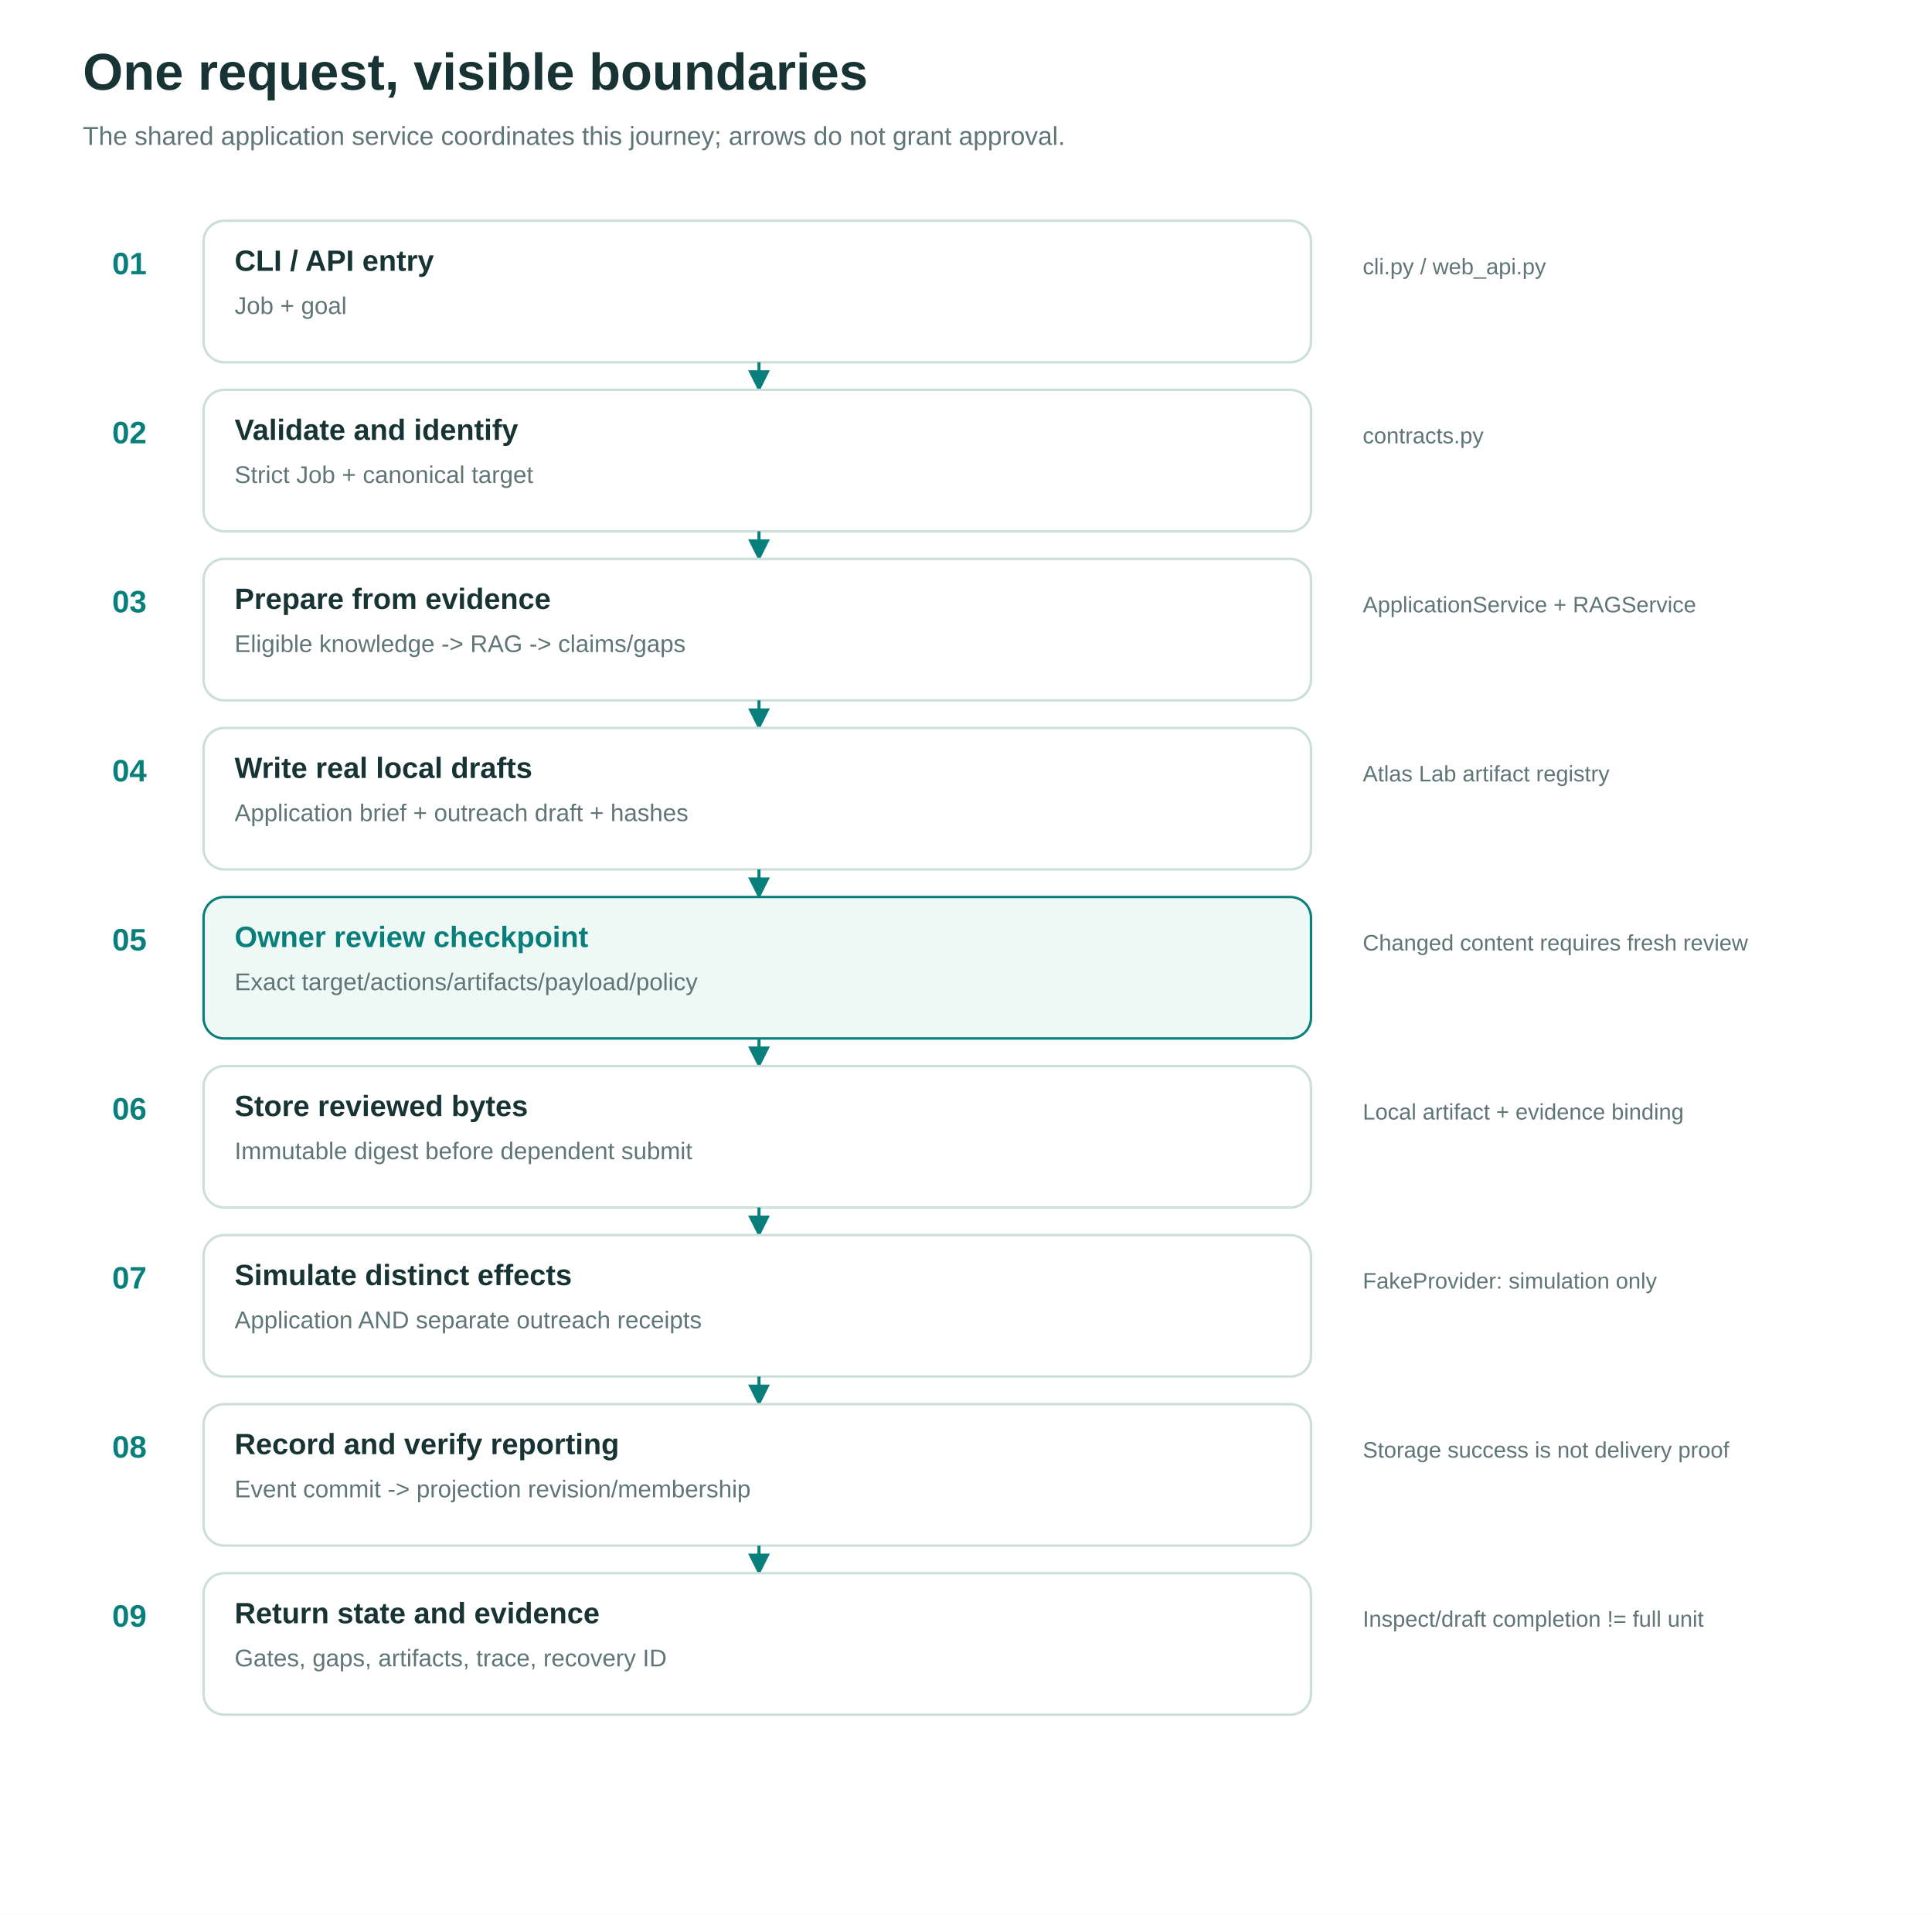
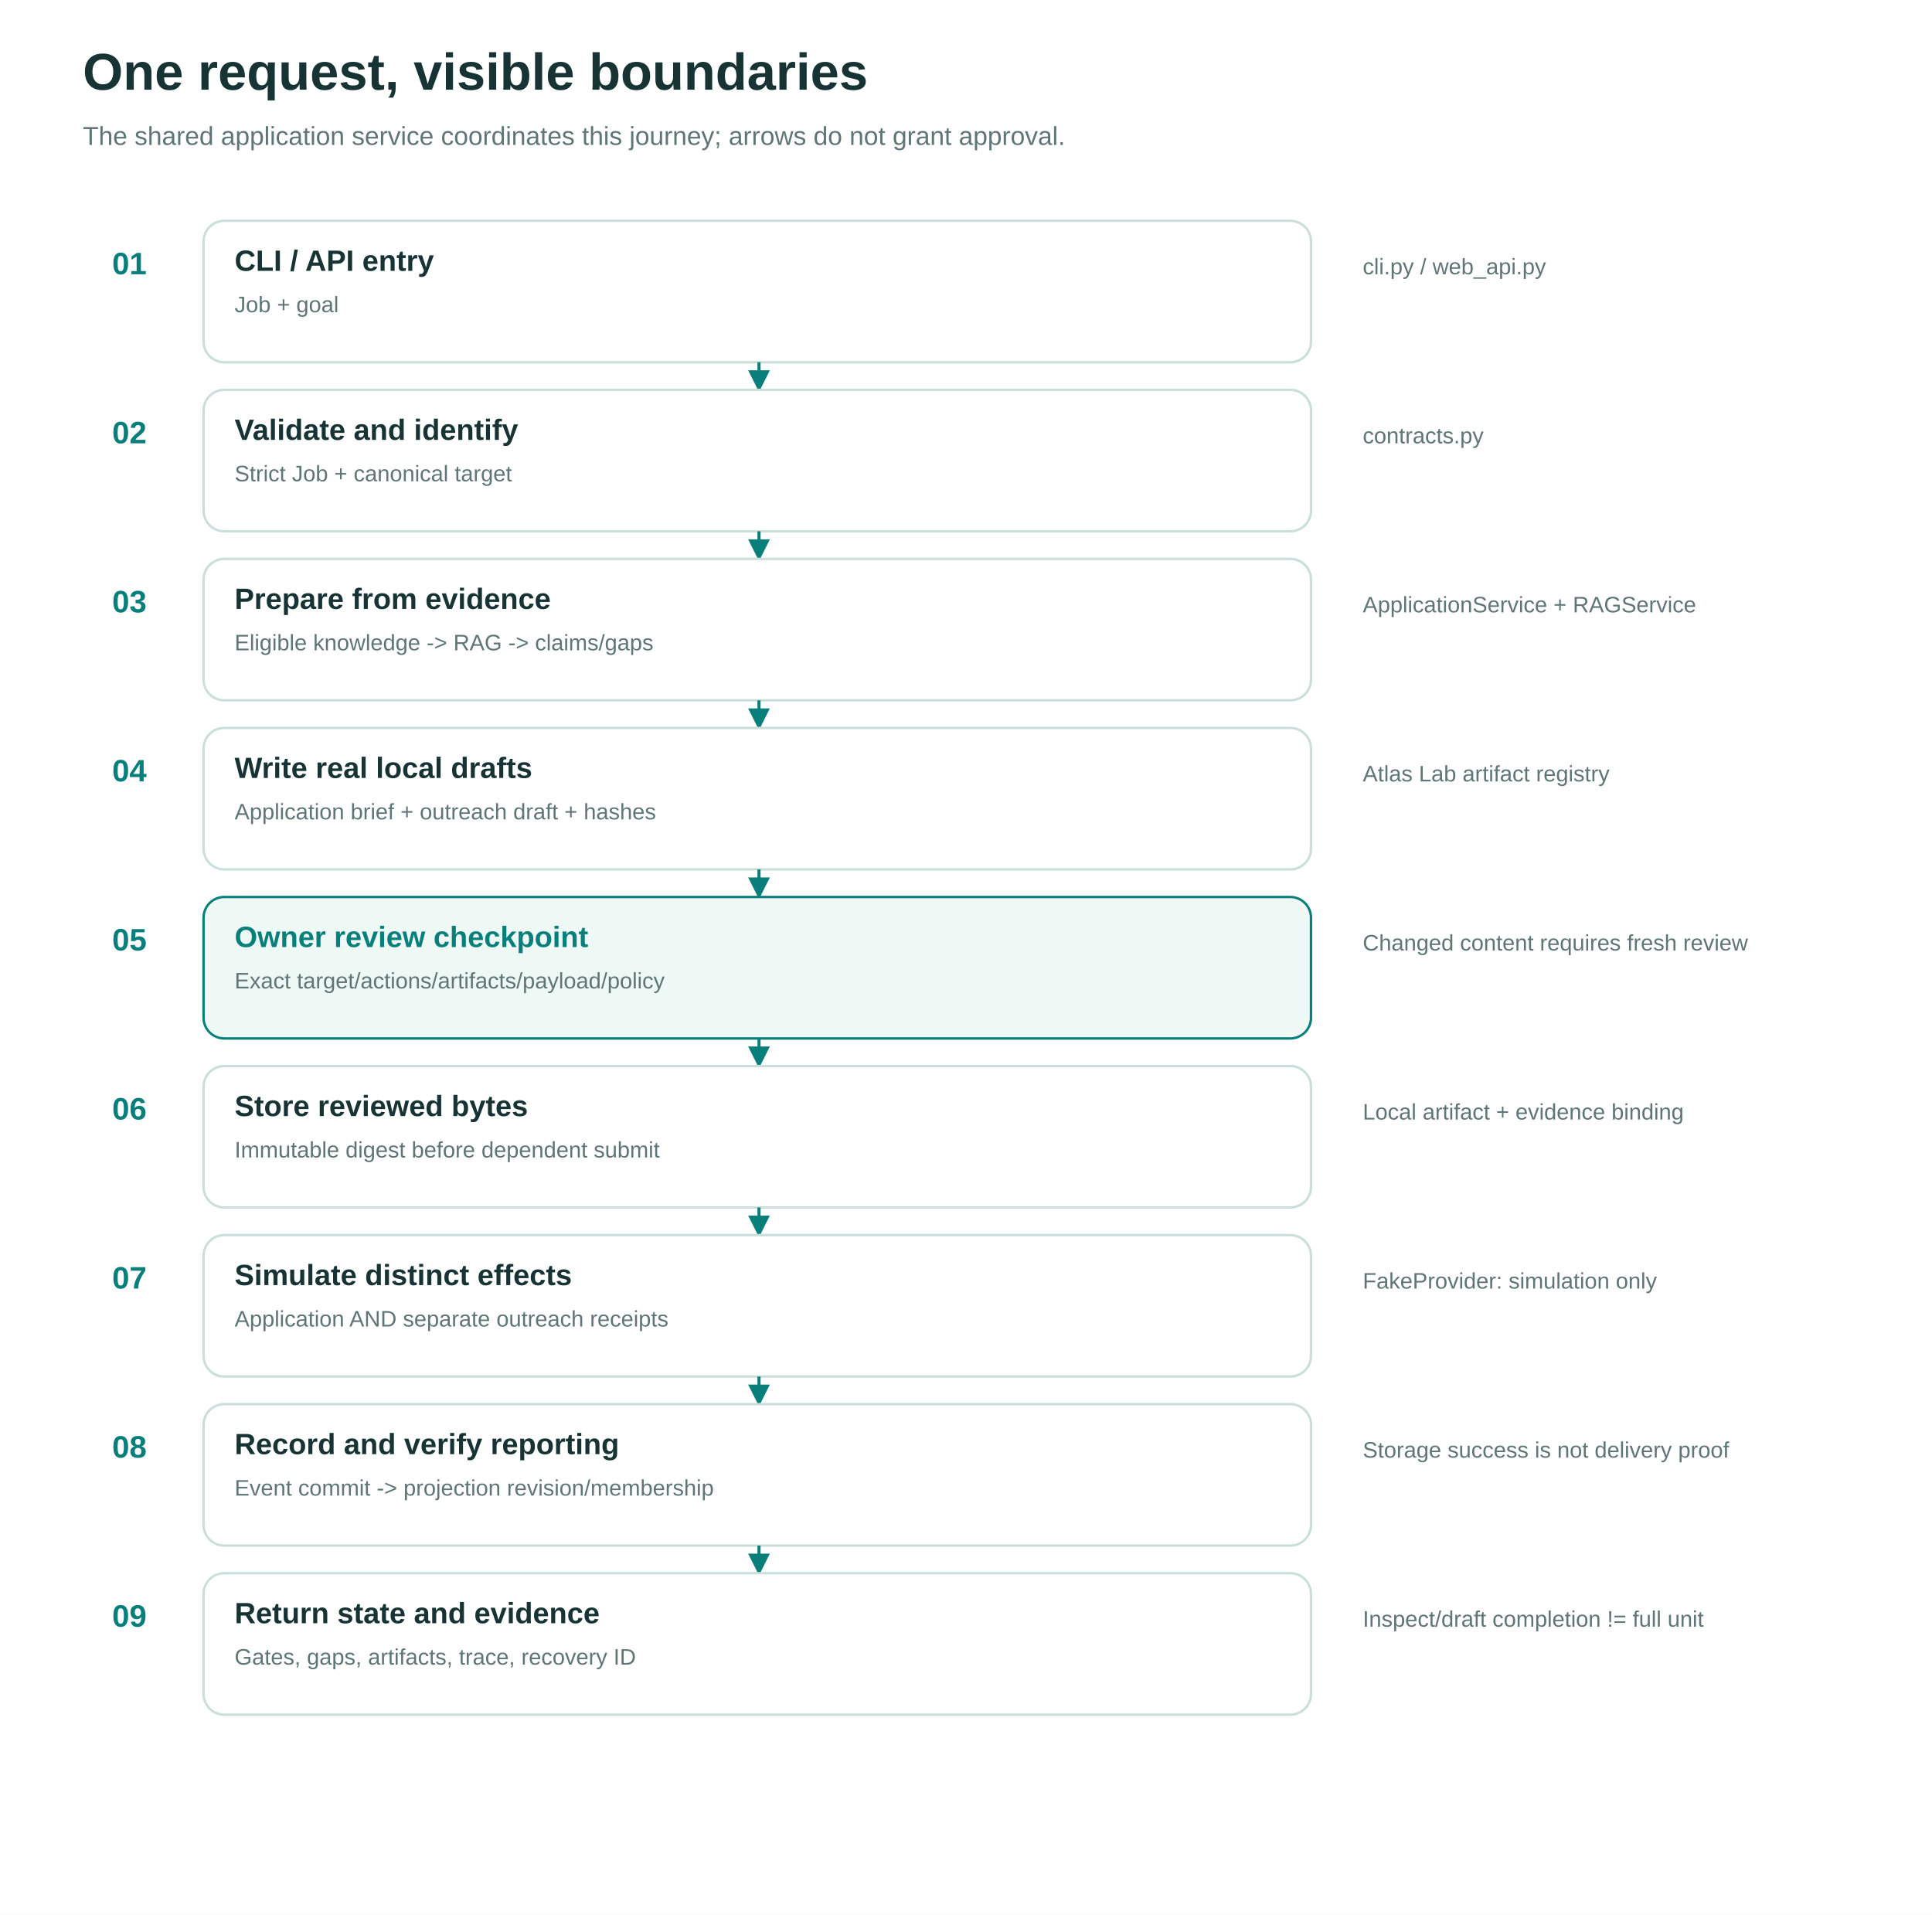
<svg xmlns="http://www.w3.org/2000/svg" width="1120" height="1110" viewBox="0 0 1120 1110" role="img" aria-labelledby="title description">
  <defs>
    <marker id="arrow" viewBox="0 0 10 10" refX="9" refY="5" markerWidth="7" markerHeight="7" orient="auto-start-reverse">
      <path d="M 0 0 L 10 5 L 0 10 z" fill="#087f7b" />
    </marker>
  </defs>
  <rect width="100%" height="100%" fill="#ffffff" />
  <text x="48" y="52" font-family="Segoe UI,Arial,sans-serif" font-size="30" font-weight="650" fill="#183333">One request, visible boundaries</text>
  <text x="48" y="84" font-family="Segoe UI,Arial,sans-serif" font-size="15" font-weight="400" fill="#607575">The shared application service coordinates this journey; arrows do not grant approval.</text>
  <text x="65" y="159" font-family="Segoe UI,Arial,sans-serif" font-size="18" font-weight="650" fill="#087f7b">01</text>
  <rect x="118" y="128" width="642" height="82" rx="12" fill="#ffffff" stroke="#cbded9" stroke-width="1.4" />
  <text x="136" y="157" font-family="Segoe UI,Arial,sans-serif" font-size="17" font-weight="650" fill="#183333">CLI / API entry</text>
-   <text x="136" y="182" font-family="Segoe UI,Arial,sans-serif" font-size="14" font-weight="400" fill="#607575">Job + goal</text>
+   <text x="136" y="181" font-family="Segoe UI,Arial,sans-serif" font-size="13" font-weight="400" fill="#607575">Job + goal</text>
  <text x="790" y="159" font-family="Segoe UI,Arial,sans-serif" font-size="13" font-weight="400" fill="#607575">cli.py / web_api.py</text>
  <polyline points="440,210 440,226" fill="none" stroke="#087f7b" stroke-width="1.8" marker-end="url(#arrow)" />
  <text x="65" y="257" font-family="Segoe UI,Arial,sans-serif" font-size="18" font-weight="650" fill="#087f7b">02</text>
  <rect x="118" y="226" width="642" height="82" rx="12" fill="#ffffff" stroke="#cbded9" stroke-width="1.4" />
  <text x="136" y="255" font-family="Segoe UI,Arial,sans-serif" font-size="17" font-weight="650" fill="#183333">Validate and identify</text>
-   <text x="136" y="280" font-family="Segoe UI,Arial,sans-serif" font-size="14" font-weight="400" fill="#607575">Strict Job + canonical target</text>
+   <text x="136" y="279" font-family="Segoe UI,Arial,sans-serif" font-size="13" font-weight="400" fill="#607575">Strict Job + canonical target</text>
  <text x="790" y="257" font-family="Segoe UI,Arial,sans-serif" font-size="13" font-weight="400" fill="#607575">contracts.py</text>
  <polyline points="440,308 440,324" fill="none" stroke="#087f7b" stroke-width="1.8" marker-end="url(#arrow)" />
  <text x="65" y="355" font-family="Segoe UI,Arial,sans-serif" font-size="18" font-weight="650" fill="#087f7b">03</text>
  <rect x="118" y="324" width="642" height="82" rx="12" fill="#ffffff" stroke="#cbded9" stroke-width="1.4" />
  <text x="136" y="353" font-family="Segoe UI,Arial,sans-serif" font-size="17" font-weight="650" fill="#183333">Prepare from evidence</text>
-   <text x="136" y="378" font-family="Segoe UI,Arial,sans-serif" font-size="14" font-weight="400" fill="#607575">Eligible knowledge -&gt; RAG -&gt; claims/gaps</text>
+   <text x="136" y="377" font-family="Segoe UI,Arial,sans-serif" font-size="13" font-weight="400" fill="#607575">Eligible knowledge -&gt; RAG -&gt; claims/gaps</text>
  <text x="790" y="355" font-family="Segoe UI,Arial,sans-serif" font-size="13" font-weight="400" fill="#607575">ApplicationService + RAGService</text>
  <polyline points="440,406 440,422" fill="none" stroke="#087f7b" stroke-width="1.8" marker-end="url(#arrow)" />
  <text x="65" y="453" font-family="Segoe UI,Arial,sans-serif" font-size="18" font-weight="650" fill="#087f7b">04</text>
  <rect x="118" y="422" width="642" height="82" rx="12" fill="#ffffff" stroke="#cbded9" stroke-width="1.4" />
  <text x="136" y="451" font-family="Segoe UI,Arial,sans-serif" font-size="17" font-weight="650" fill="#183333">Write real local drafts</text>
-   <text x="136" y="476" font-family="Segoe UI,Arial,sans-serif" font-size="14" font-weight="400" fill="#607575">Application brief + outreach draft + hashes</text>
+   <text x="136" y="475" font-family="Segoe UI,Arial,sans-serif" font-size="13" font-weight="400" fill="#607575">Application brief + outreach draft + hashes</text>
  <text x="790" y="453" font-family="Segoe UI,Arial,sans-serif" font-size="13" font-weight="400" fill="#607575">Atlas Lab artifact registry</text>
  <polyline points="440,504 440,520" fill="none" stroke="#087f7b" stroke-width="1.8" marker-end="url(#arrow)" />
  <text x="65" y="551" font-family="Segoe UI,Arial,sans-serif" font-size="18" font-weight="650" fill="#087f7b">05</text>
  <rect x="118" y="520" width="642" height="82" rx="12" fill="#eef8f5" stroke="#087f7b" stroke-width="1.4" />
  <text x="136" y="549" font-family="Segoe UI,Arial,sans-serif" font-size="17" font-weight="650" fill="#087f7b">Owner review checkpoint</text>
-   <text x="136" y="574" font-family="Segoe UI,Arial,sans-serif" font-size="14" font-weight="400" fill="#607575">Exact target/actions/artifacts/payload/policy</text>
+   <text x="136" y="573" font-family="Segoe UI,Arial,sans-serif" font-size="13" font-weight="400" fill="#607575">Exact target/actions/artifacts/payload/policy</text>
  <text x="790" y="551" font-family="Segoe UI,Arial,sans-serif" font-size="13" font-weight="400" fill="#607575">Changed content requires fresh review</text>
  <polyline points="440,602 440,618" fill="none" stroke="#087f7b" stroke-width="1.8" marker-end="url(#arrow)" />
  <text x="65" y="649" font-family="Segoe UI,Arial,sans-serif" font-size="18" font-weight="650" fill="#087f7b">06</text>
  <rect x="118" y="618" width="642" height="82" rx="12" fill="#ffffff" stroke="#cbded9" stroke-width="1.4" />
  <text x="136" y="647" font-family="Segoe UI,Arial,sans-serif" font-size="17" font-weight="650" fill="#183333">Store reviewed bytes</text>
-   <text x="136" y="672" font-family="Segoe UI,Arial,sans-serif" font-size="14" font-weight="400" fill="#607575">Immutable digest before dependent submit</text>
+   <text x="136" y="671" font-family="Segoe UI,Arial,sans-serif" font-size="13" font-weight="400" fill="#607575">Immutable digest before dependent submit</text>
  <text x="790" y="649" font-family="Segoe UI,Arial,sans-serif" font-size="13" font-weight="400" fill="#607575">Local artifact + evidence binding</text>
  <polyline points="440,700 440,716" fill="none" stroke="#087f7b" stroke-width="1.8" marker-end="url(#arrow)" />
  <text x="65" y="747" font-family="Segoe UI,Arial,sans-serif" font-size="18" font-weight="650" fill="#087f7b">07</text>
  <rect x="118" y="716" width="642" height="82" rx="12" fill="#ffffff" stroke="#cbded9" stroke-width="1.4" />
  <text x="136" y="745" font-family="Segoe UI,Arial,sans-serif" font-size="17" font-weight="650" fill="#183333">Simulate distinct effects</text>
-   <text x="136" y="770" font-family="Segoe UI,Arial,sans-serif" font-size="14" font-weight="400" fill="#607575">Application AND separate outreach receipts</text>
+   <text x="136" y="769" font-family="Segoe UI,Arial,sans-serif" font-size="13" font-weight="400" fill="#607575">Application AND separate outreach receipts</text>
  <text x="790" y="747" font-family="Segoe UI,Arial,sans-serif" font-size="13" font-weight="400" fill="#607575">FakeProvider: simulation only</text>
  <polyline points="440,798 440,814" fill="none" stroke="#087f7b" stroke-width="1.8" marker-end="url(#arrow)" />
  <text x="65" y="845" font-family="Segoe UI,Arial,sans-serif" font-size="18" font-weight="650" fill="#087f7b">08</text>
  <rect x="118" y="814" width="642" height="82" rx="12" fill="#ffffff" stroke="#cbded9" stroke-width="1.4" />
  <text x="136" y="843" font-family="Segoe UI,Arial,sans-serif" font-size="17" font-weight="650" fill="#183333">Record and verify reporting</text>
-   <text x="136" y="868" font-family="Segoe UI,Arial,sans-serif" font-size="14" font-weight="400" fill="#607575">Event commit -&gt; projection revision/membership</text>
+   <text x="136" y="867" font-family="Segoe UI,Arial,sans-serif" font-size="13" font-weight="400" fill="#607575">Event commit -&gt; projection revision/membership</text>
  <text x="790" y="845" font-family="Segoe UI,Arial,sans-serif" font-size="13" font-weight="400" fill="#607575">Storage success is not delivery proof</text>
  <polyline points="440,896 440,912" fill="none" stroke="#087f7b" stroke-width="1.8" marker-end="url(#arrow)" />
  <text x="65" y="943" font-family="Segoe UI,Arial,sans-serif" font-size="18" font-weight="650" fill="#087f7b">09</text>
  <rect x="118" y="912" width="642" height="82" rx="12" fill="#ffffff" stroke="#cbded9" stroke-width="1.4" />
  <text x="136" y="941" font-family="Segoe UI,Arial,sans-serif" font-size="17" font-weight="650" fill="#183333">Return state and evidence</text>
-   <text x="136" y="966" font-family="Segoe UI,Arial,sans-serif" font-size="14" font-weight="400" fill="#607575">Gates, gaps, artifacts, trace, recovery ID</text>
+   <text x="136" y="965" font-family="Segoe UI,Arial,sans-serif" font-size="13" font-weight="400" fill="#607575">Gates, gaps, artifacts, trace, recovery ID</text>
  <text x="790" y="943" font-family="Segoe UI,Arial,sans-serif" font-size="13" font-weight="400" fill="#607575">Inspect/draft completion != full unit</text>
</svg>
